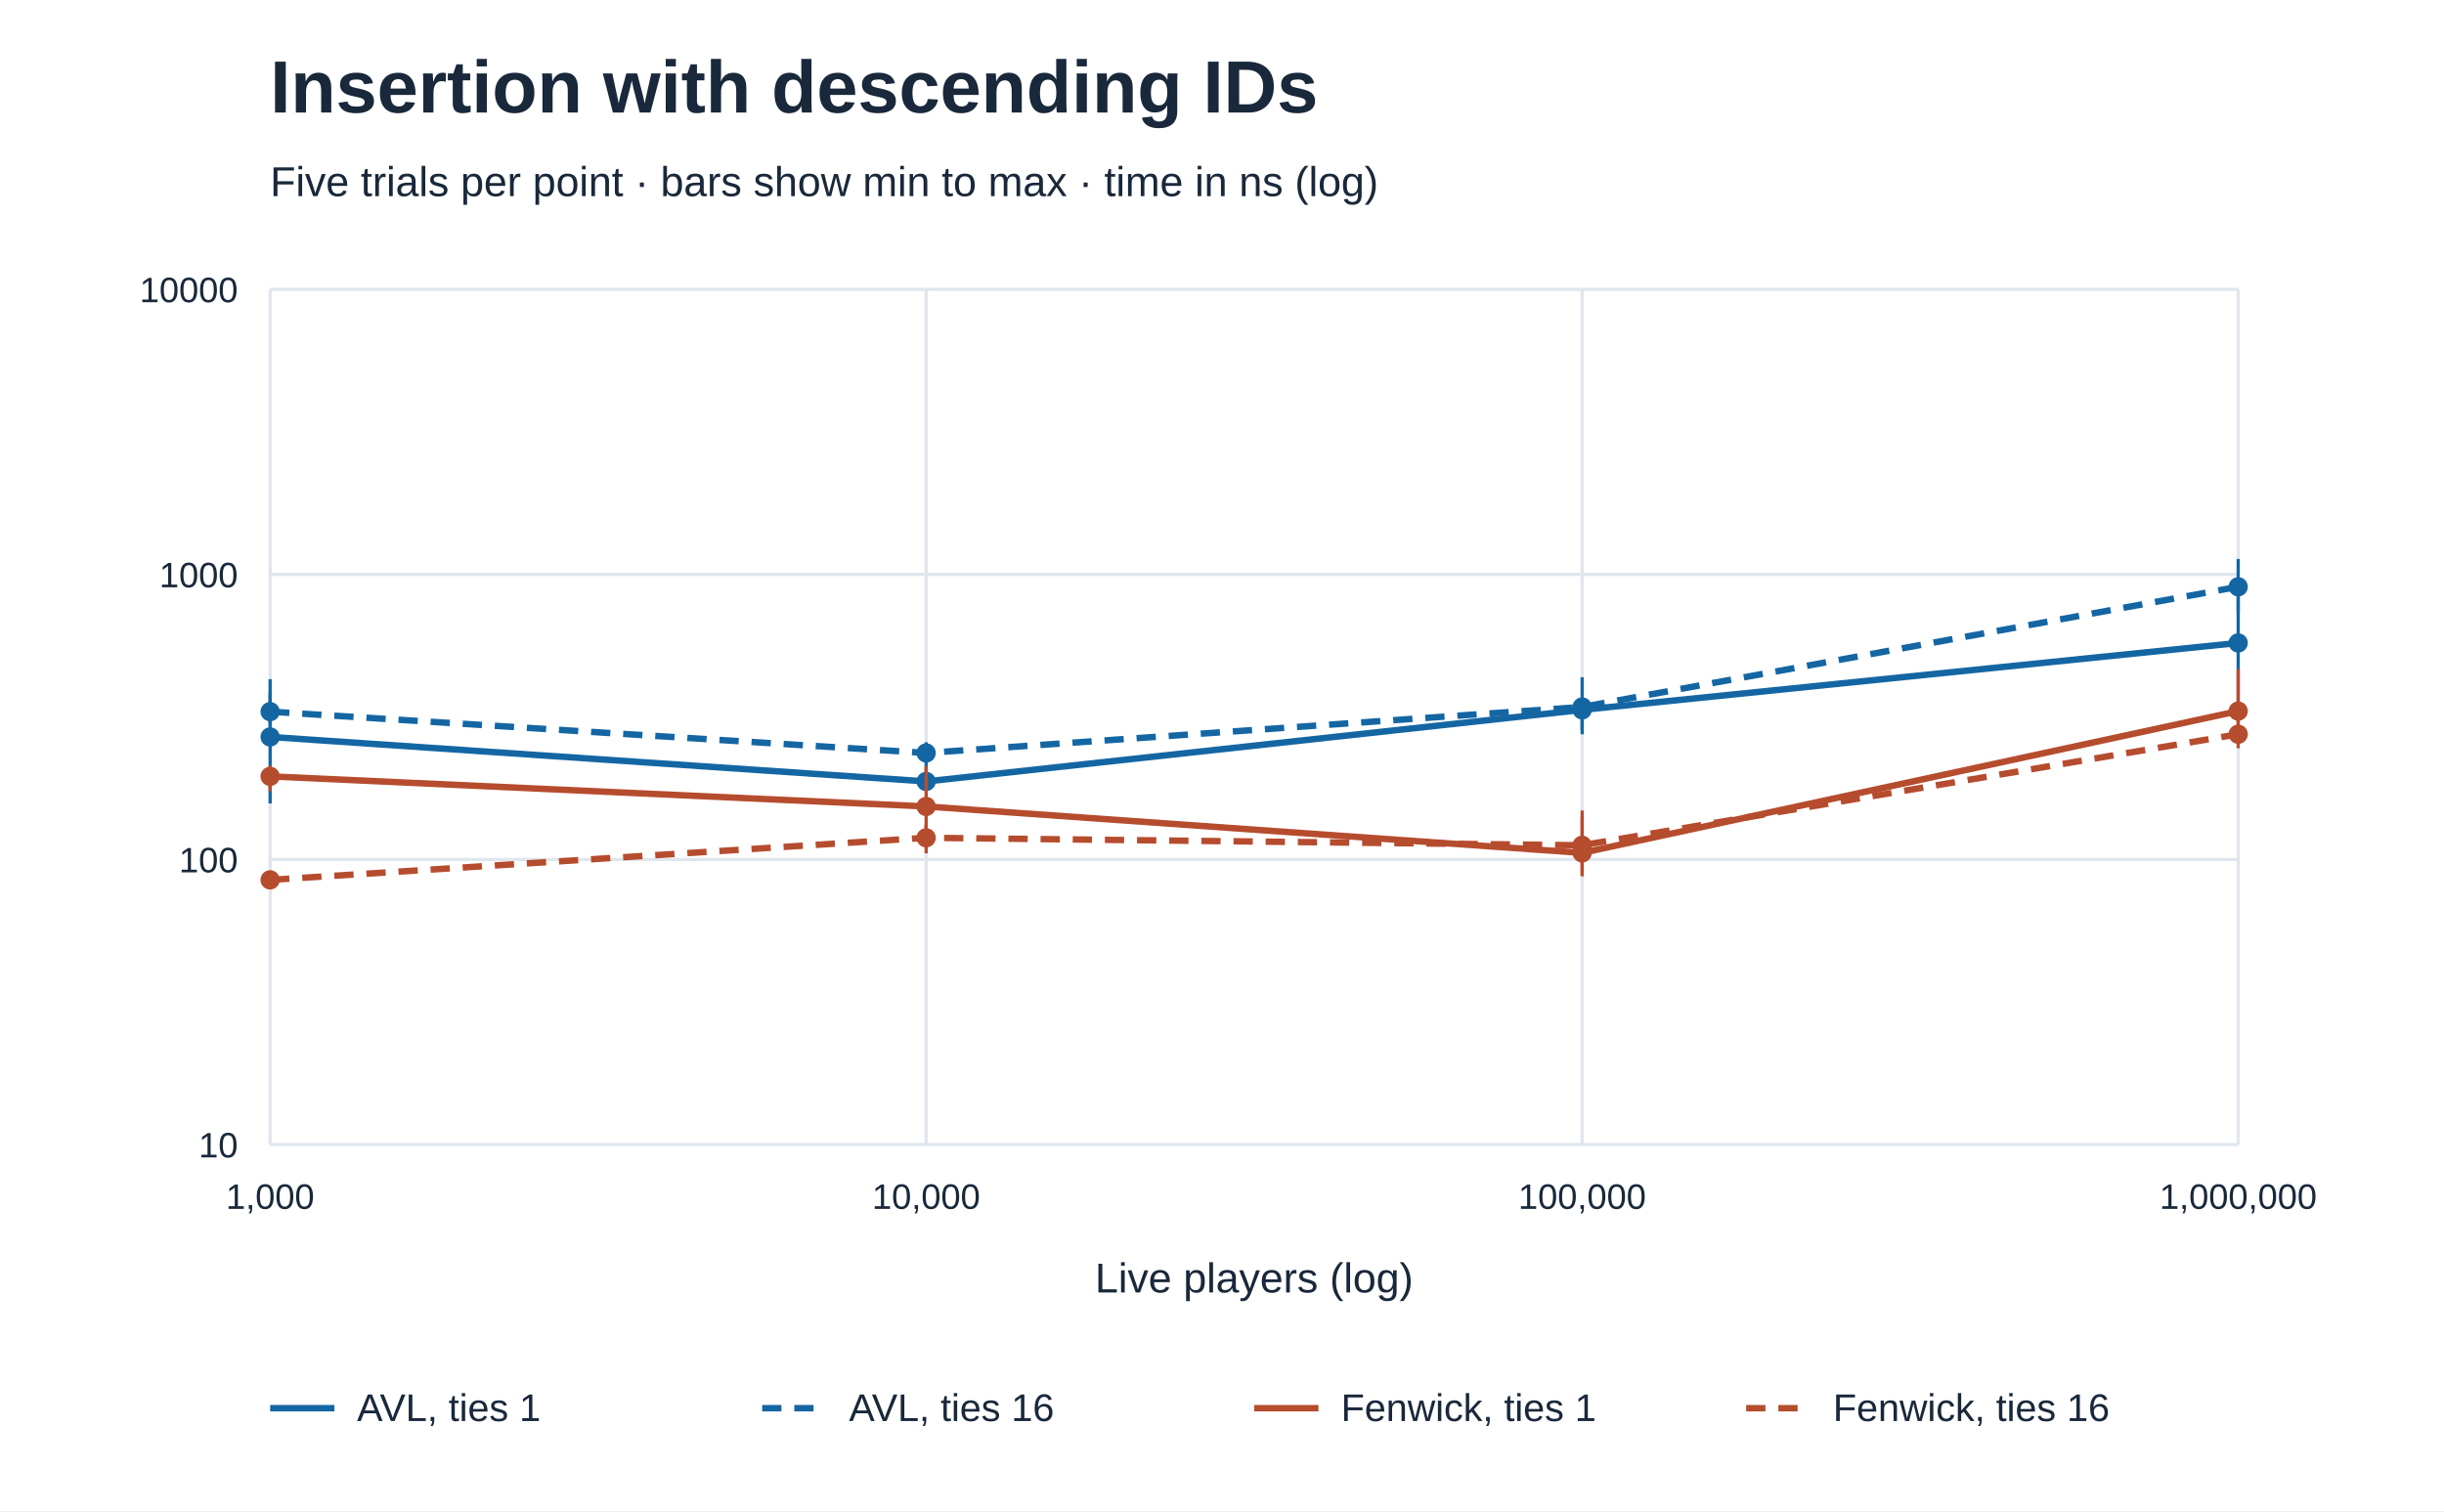
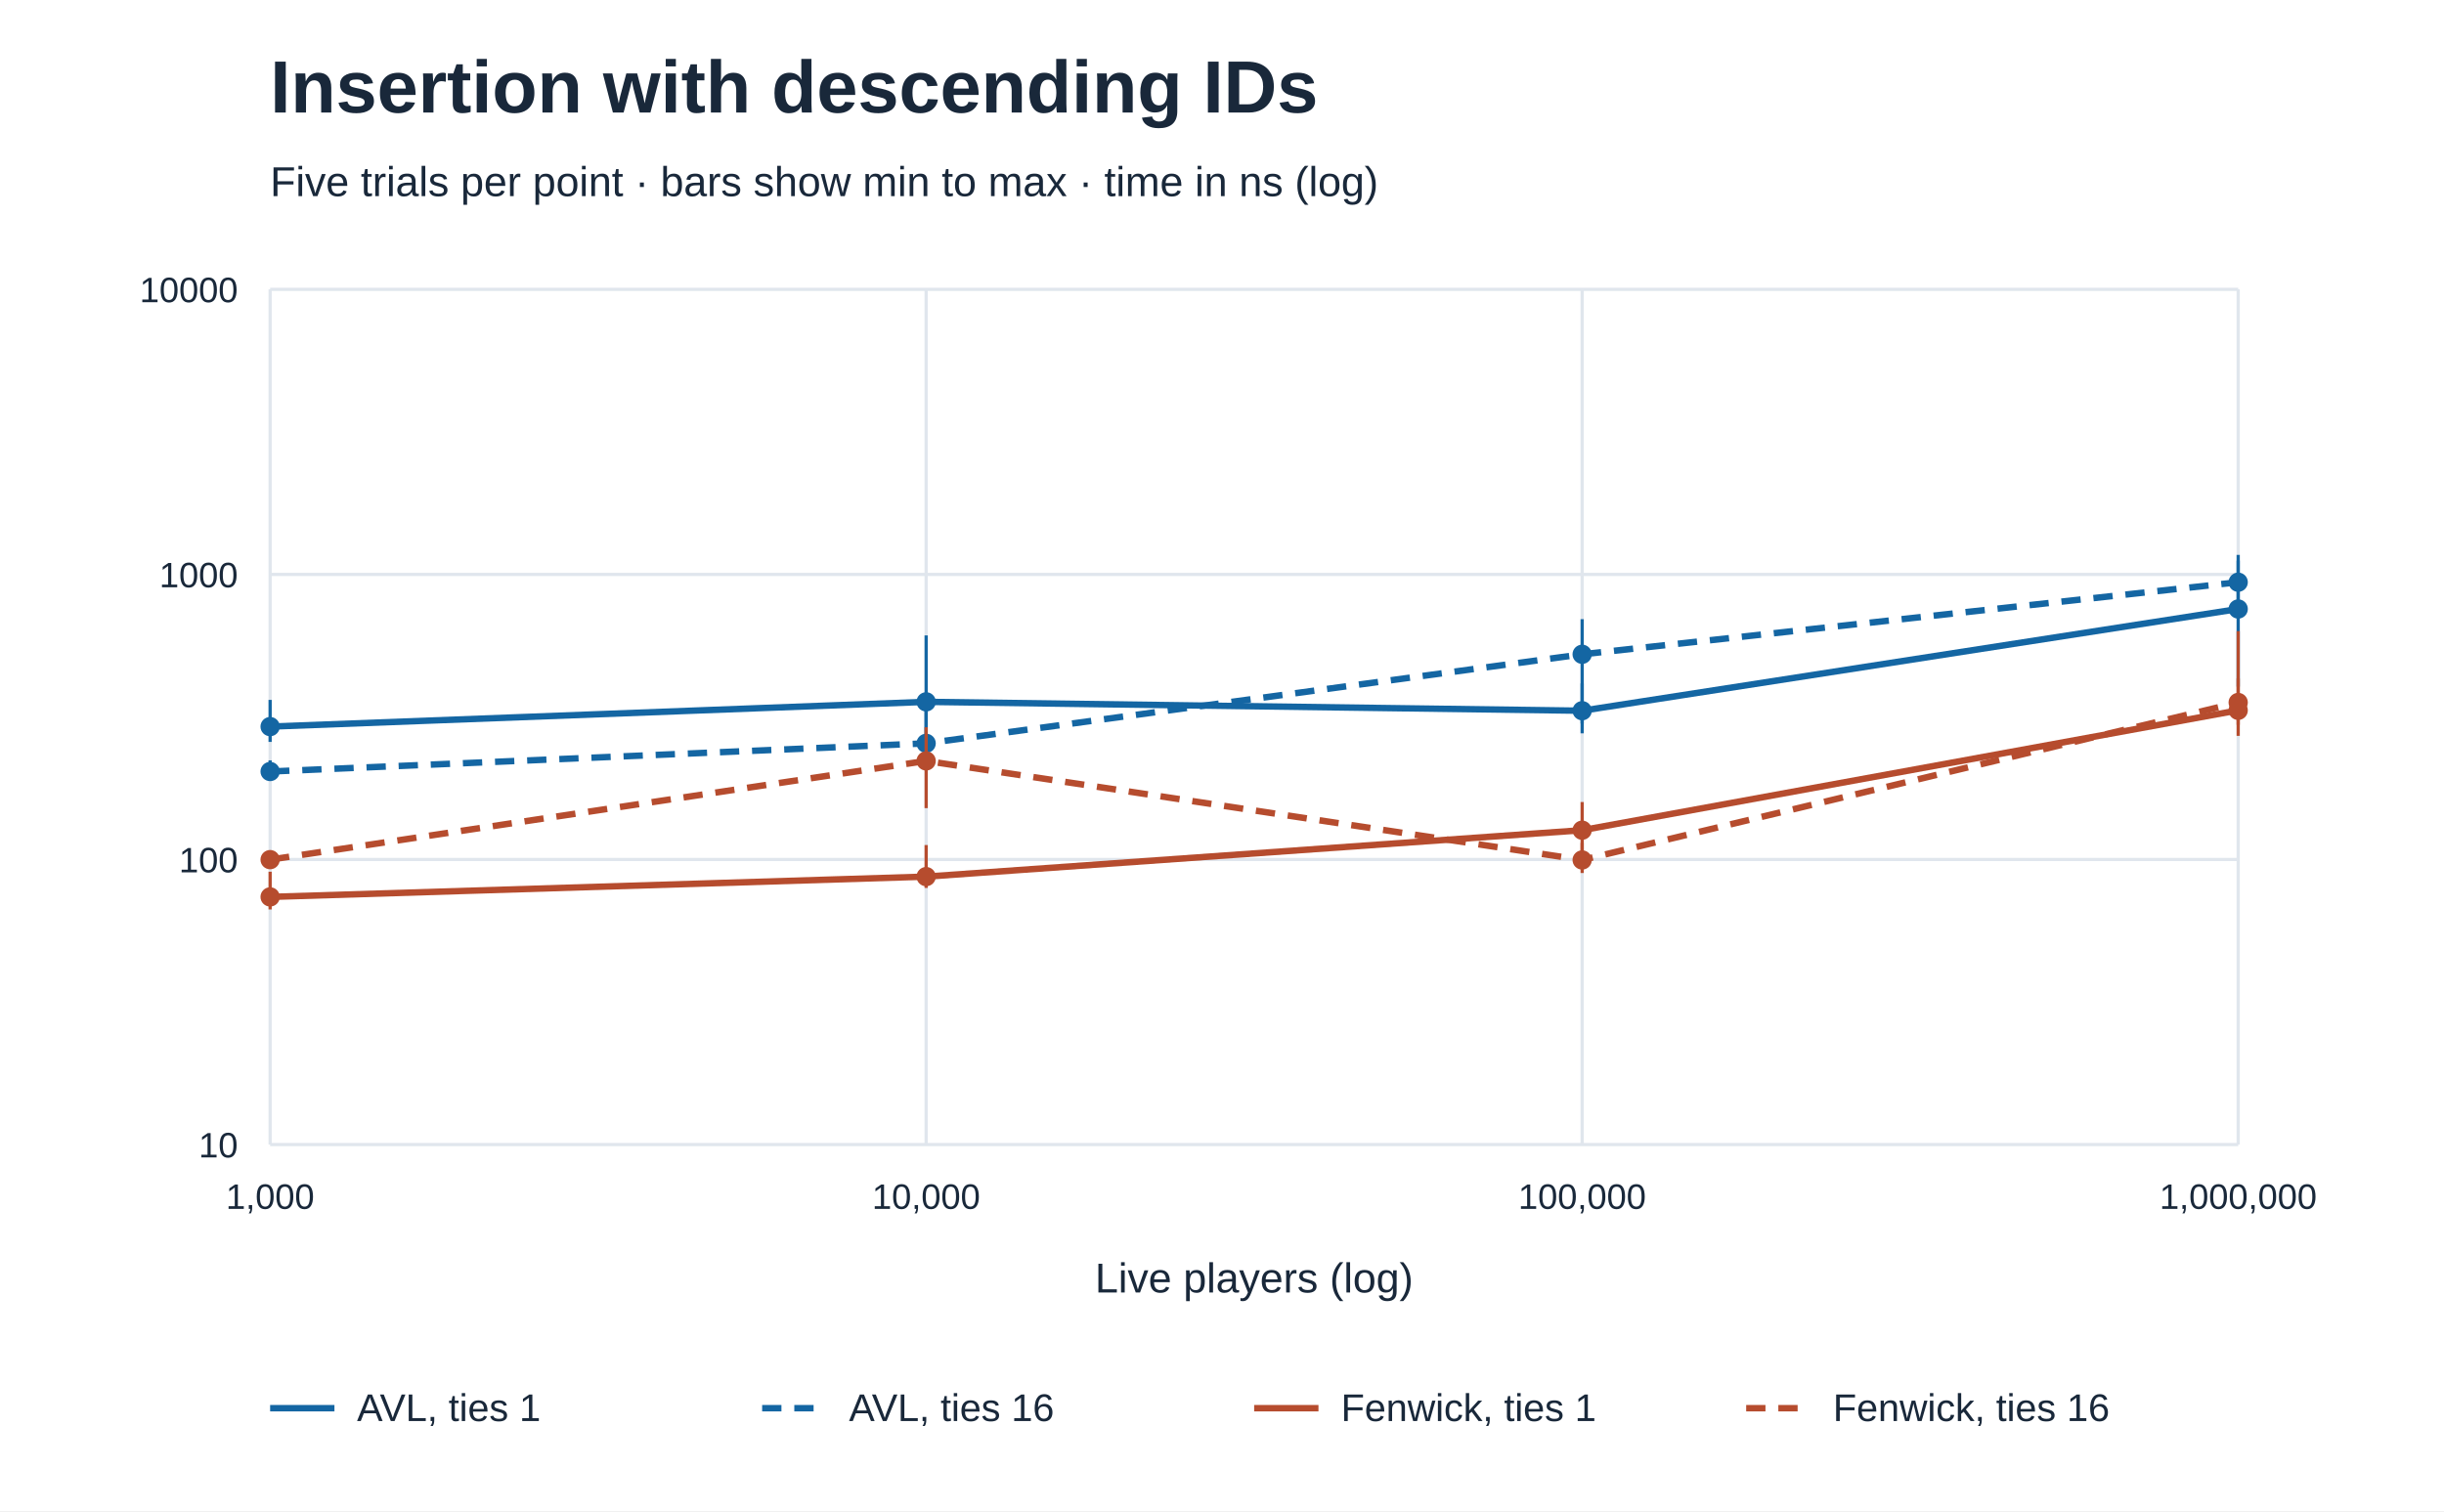
<svg xmlns="http://www.w3.org/2000/svg" width="760" height="470" viewBox="0 0 760 470">
  <rect width="760" height="470" fill="white" />
  <g font-family="Arial, sans-serif" fill="#19283a">
    <text x="84" y="35" font-size="23" font-weight="bold">Insertion with descending IDs</text>
    <text x="84" y="61" font-size="13">Five trials per point · bars show min to max · time in ns (log)</text>
    <path d="M84 356.00H696" stroke="#e0e6ed" />
    <text x="74" y="360.00" font-size="11" text-anchor="end">10</text>
    <path d="M84 267.33H696" stroke="#e0e6ed" />
    <text x="74" y="271.33" font-size="11" text-anchor="end">100</text>
    <path d="M84 178.67H696" stroke="#e0e6ed" />
    <text x="74" y="182.67" font-size="11" text-anchor="end">1000</text>
    <path d="M84 90.00H696" stroke="#e0e6ed" />
    <text x="74" y="94.00" font-size="11" text-anchor="end">10000</text>
    <path d="M84.00 90V356" stroke="#e0e6ed" />
    <text x="84.00" y="376" font-size="11" text-anchor="middle">1,000</text>
    <path d="M288.00 90V356" stroke="#e0e6ed" />
    <text x="288.00" y="376" font-size="11" text-anchor="middle">10,000</text>
    <path d="M492.00 90V356" stroke="#e0e6ed" />
    <text x="492.00" y="376" font-size="11" text-anchor="middle">100,000</text>
    <path d="M696.00 90V356" stroke="#e0e6ed" />
    <text x="696.00" y="376" font-size="11" text-anchor="middle">1,000,000</text>
    <text x="390" y="402" font-size="13" text-anchor="middle">Live players (log)</text>
-     <polyline points="84.00,229.22 288.00,243.06 492.00,220.79 696.00,199.98" fill="none" stroke="#1466a3" stroke-width="2" />
-     <path d="M84.00 249.91V215.47" stroke="#1466a3" />
-     <circle cx="84.00" cy="229.22" r="3" fill="#1466a3" />
-     <path d="M288.00 243.45V242.51" stroke="#1466a3" />
-     <circle cx="288.00" cy="243.06" r="3" fill="#1466a3" />
-     <path d="M492.00 227.17V217.48" stroke="#1466a3" />
-     <circle cx="492.00" cy="220.79" r="3" fill="#1466a3" />
-     <path d="M696.00 218.94V183.54" stroke="#1466a3" />
-     <circle cx="696.00" cy="199.98" r="3" fill="#1466a3" />
+     <polyline points="84.00,226.00 288.00,218.30 492.00,221.06 696.00,189.42" fill="none" stroke="#1466a3" stroke-width="2" />
+     <path d="M84.00 230.76V217.69" stroke="#1466a3" />
+     <circle cx="84.00" cy="226.00" r="3" fill="#1466a3" />
+     <path d="M288.00 237.50V197.64" stroke="#1466a3" />
+     <circle cx="288.00" cy="218.30" r="3" fill="#1466a3" />
+     <path d="M492.00 228.09V212.57" stroke="#1466a3" />
+     <circle cx="492.00" cy="221.06" r="3" fill="#1466a3" />
+     <path d="M696.00 213.56V174.38" stroke="#1466a3" />
+     <circle cx="696.00" cy="189.42" r="3" fill="#1466a3" />
    <path d="M84 438h20" stroke="#1466a3" stroke-width="2" />
    <text x="111" y="442" font-size="12">AVL, ties 1</text>
-     <polyline points="84.00,221.35 288.00,234.20 492.00,219.89 696.00,182.51" fill="none" stroke="#1466a3" stroke-width="2" stroke-dasharray="6 4" />
-     <path d="M84.00 225.62V211.25" stroke="#1466a3" />
-     <circle cx="84.00" cy="221.35" r="3" fill="#1466a3" />
-     <path d="M288.00 241.40V230.87" stroke="#1466a3" />
-     <circle cx="288.00" cy="234.20" r="3" fill="#1466a3" />
-     <path d="M492.00 228.40V210.64" stroke="#1466a3" />
-     <circle cx="492.00" cy="219.89" r="3" fill="#1466a3" />
-     <path d="M696.00 190.55V173.86" stroke="#1466a3" />
-     <circle cx="696.00" cy="182.51" r="3" fill="#1466a3" />
+     <polyline points="84.00,239.97 288.00,231.21 492.00,203.51 696.00,181.09" fill="none" stroke="#1466a3" stroke-width="2" stroke-dasharray="6 4" />
+     <path d="M84.00 242.15V236.50" stroke="#1466a3" />
+     <circle cx="84.00" cy="239.97" r="3" fill="#1466a3" />
+     <path d="M288.00 235.36V219.25" stroke="#1466a3" />
+     <circle cx="288.00" cy="231.21" r="3" fill="#1466a3" />
+     <path d="M492.00 225.04V192.58" stroke="#1466a3" />
+     <circle cx="492.00" cy="203.51" r="3" fill="#1466a3" />
+     <path d="M696.00 191.08V172.59" stroke="#1466a3" />
+     <circle cx="696.00" cy="181.09" r="3" fill="#1466a3" />
    <path d="M237 438h20" stroke="#1466a3" stroke-width="2" stroke-dasharray="6 4" />
    <text x="264" y="442" font-size="12">AVL, ties 16</text>
-     <polyline points="84.00,241.48 288.00,250.84 492.00,265.28 696.00,221.18" fill="none" stroke="#b64c2e" stroke-width="2" />
-     <path d="M84.00 246.14V238.14" stroke="#b64c2e" />
-     <circle cx="84.00" cy="241.48" r="3" fill="#b64c2e" />
-     <path d="M288.00 261.47V238.28" stroke="#b64c2e" />
-     <circle cx="288.00" cy="250.84" r="3" fill="#b64c2e" />
-     <path d="M492.00 272.58V254.17" stroke="#b64c2e" />
-     <circle cx="492.00" cy="265.28" r="3" fill="#b64c2e" />
-     <path d="M696.00 230.59V208.14" stroke="#b64c2e" />
-     <circle cx="696.00" cy="221.18" r="3" fill="#b64c2e" />
+     <polyline points="84.00,278.97 288.00,272.66 492.00,258.22 696.00,220.94" fill="none" stroke="#b64c2e" stroke-width="2" />
+     <path d="M84.00 282.87V271.13" stroke="#b64c2e" />
+     <circle cx="84.00" cy="278.97" r="3" fill="#b64c2e" />
+     <path d="M288.00 276.18V262.84" stroke="#b64c2e" />
+     <circle cx="288.00" cy="272.66" r="3" fill="#b64c2e" />
+     <path d="M492.00 269.04V249.46" stroke="#b64c2e" />
+     <circle cx="492.00" cy="258.22" r="3" fill="#b64c2e" />
+     <path d="M696.00 225.44V211.03" stroke="#b64c2e" />
+     <circle cx="696.00" cy="220.94" r="3" fill="#b64c2e" />
    <path d="M390 438h20" stroke="#b64c2e" stroke-width="2" />
    <text x="417" y="442" font-size="12">Fenwick, ties 1</text>
-     <polyline points="84.00,273.68 288.00,260.58 492.00,262.91 696.00,228.37" fill="none" stroke="#b64c2e" stroke-width="2" stroke-dasharray="6 4" />
-     <path d="M84.00 275.78V270.80" stroke="#b64c2e" />
-     <circle cx="84.00" cy="273.68" r="3" fill="#b64c2e" />
-     <path d="M288.00 265.41V256.37" stroke="#b64c2e" />
-     <circle cx="288.00" cy="260.58" r="3" fill="#b64c2e" />
-     <path d="M492.00 271.94V252.09" stroke="#b64c2e" />
-     <circle cx="492.00" cy="262.91" r="3" fill="#b64c2e" />
-     <path d="M696.00 232.73V220.68" stroke="#b64c2e" />
-     <circle cx="696.00" cy="228.37" r="3" fill="#b64c2e" />
+     <polyline points="84.00,267.38 288.00,236.67 492.00,267.48 696.00,218.50" fill="none" stroke="#b64c2e" stroke-width="2" stroke-dasharray="6 4" />
+     <path d="M84.00 269.88V264.51" stroke="#b64c2e" />
+     <circle cx="84.00" cy="267.38" r="3" fill="#b64c2e" />
+     <path d="M288.00 251.36V226.20" stroke="#b64c2e" />
+     <circle cx="288.00" cy="236.67" r="3" fill="#b64c2e" />
+     <path d="M492.00 271.54V262.16" stroke="#b64c2e" />
+     <circle cx="492.00" cy="267.48" r="3" fill="#b64c2e" />
+     <path d="M696.00 228.88V196.31" stroke="#b64c2e" />
+     <circle cx="696.00" cy="218.50" r="3" fill="#b64c2e" />
    <path d="M543 438h20" stroke="#b64c2e" stroke-width="2" stroke-dasharray="6 4" />
    <text x="570" y="442" font-size="12">Fenwick, ties 16</text>
  </g>
</svg>
